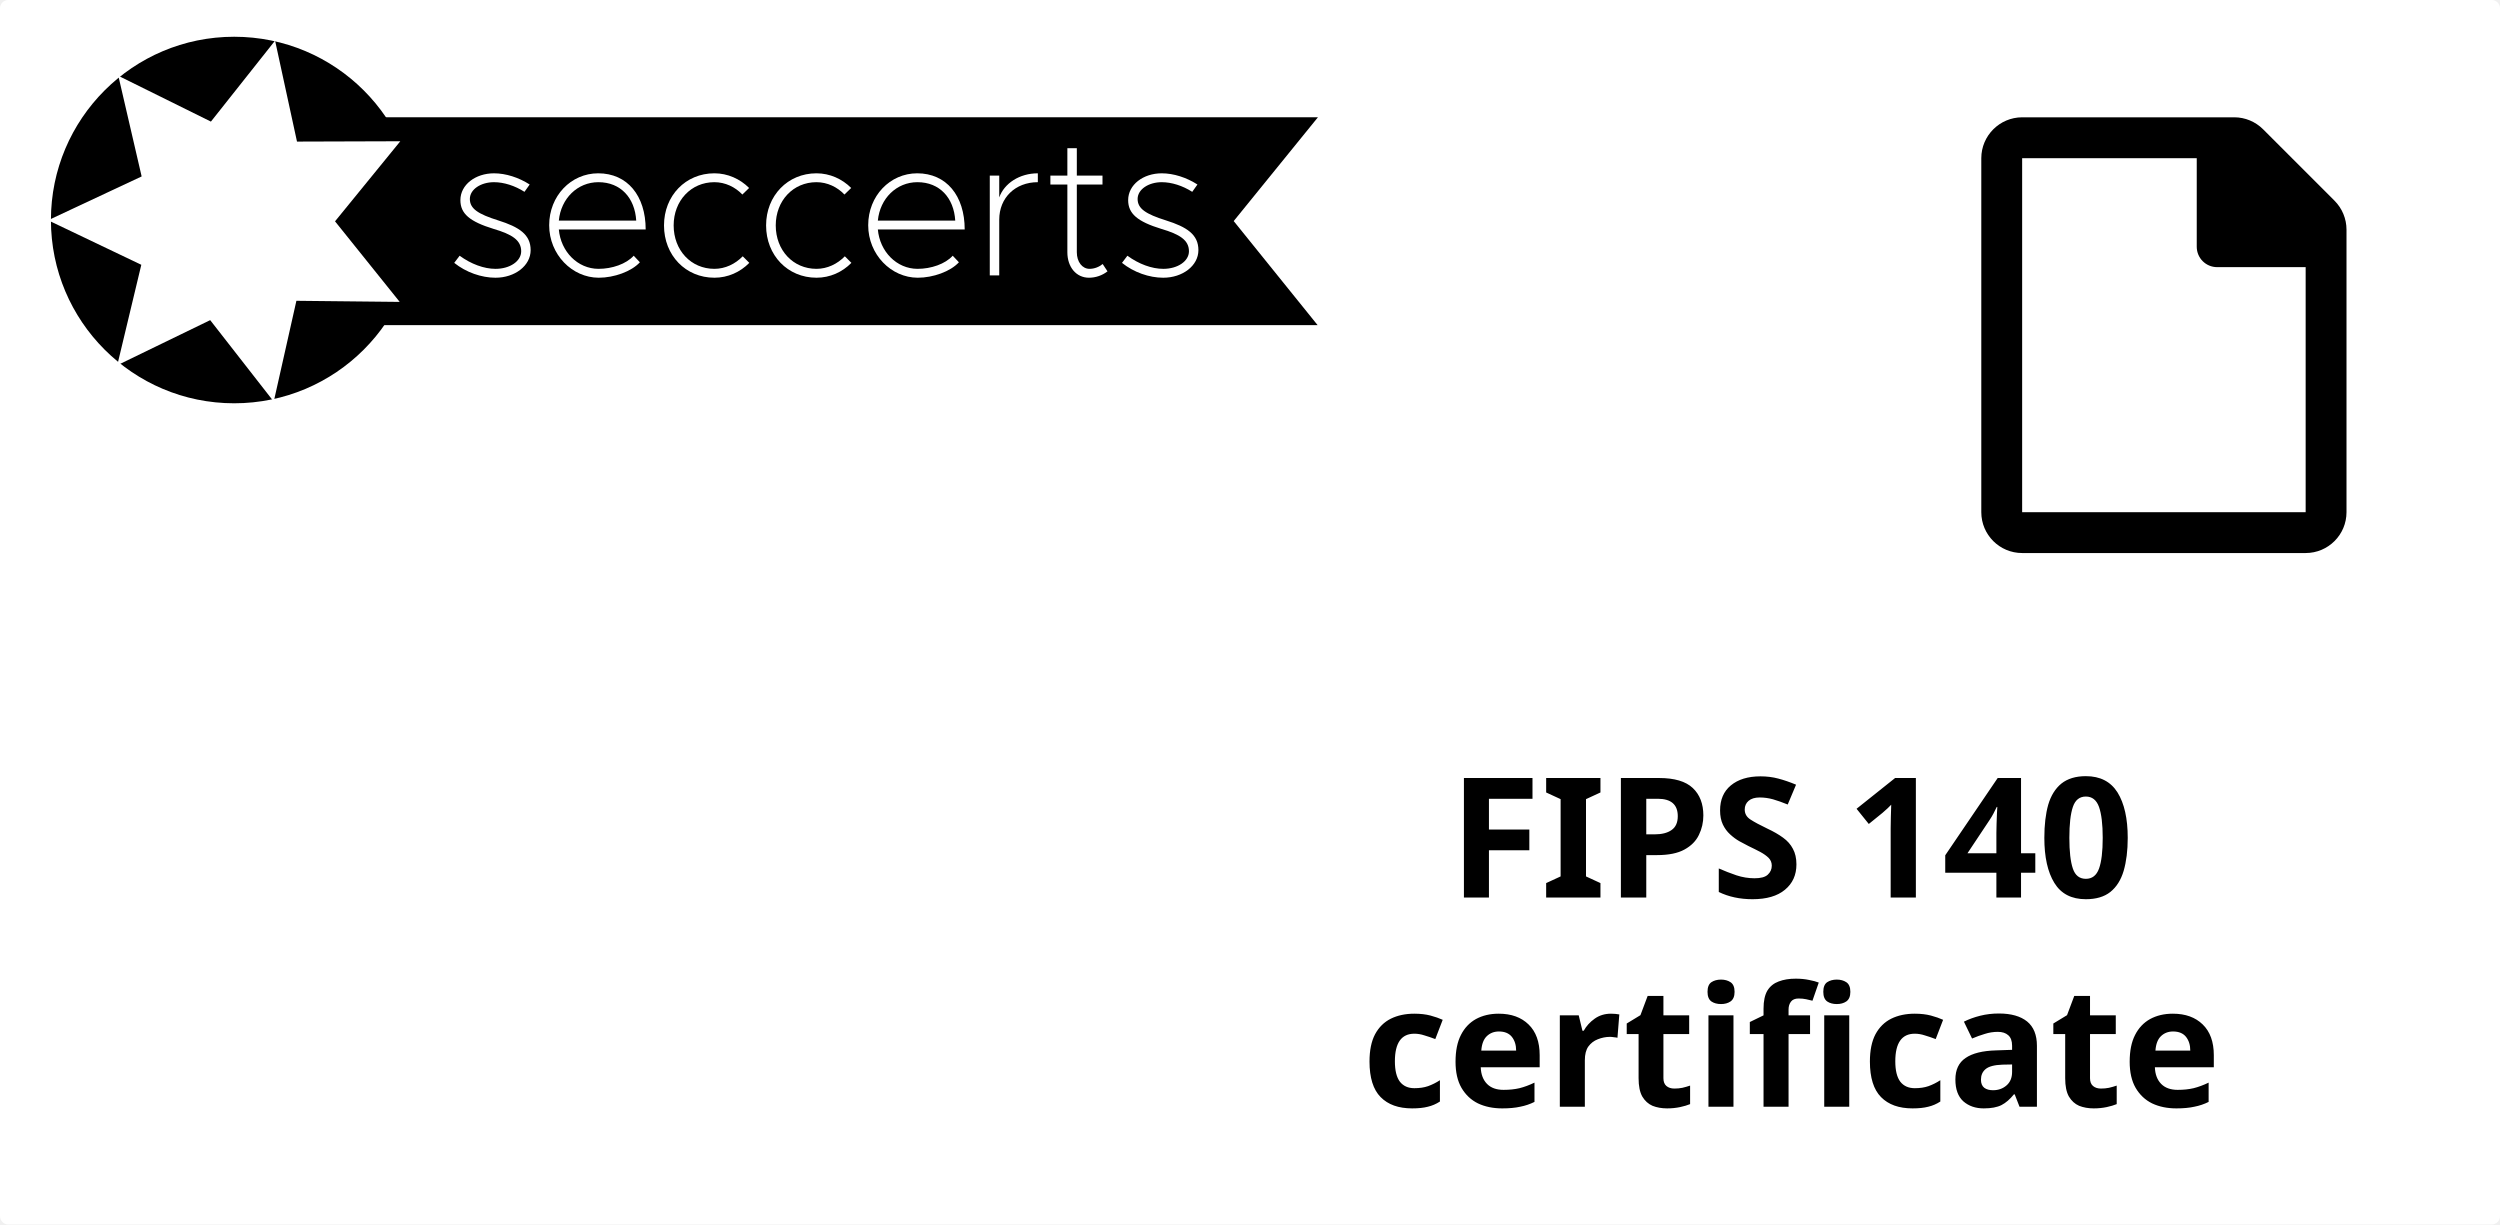
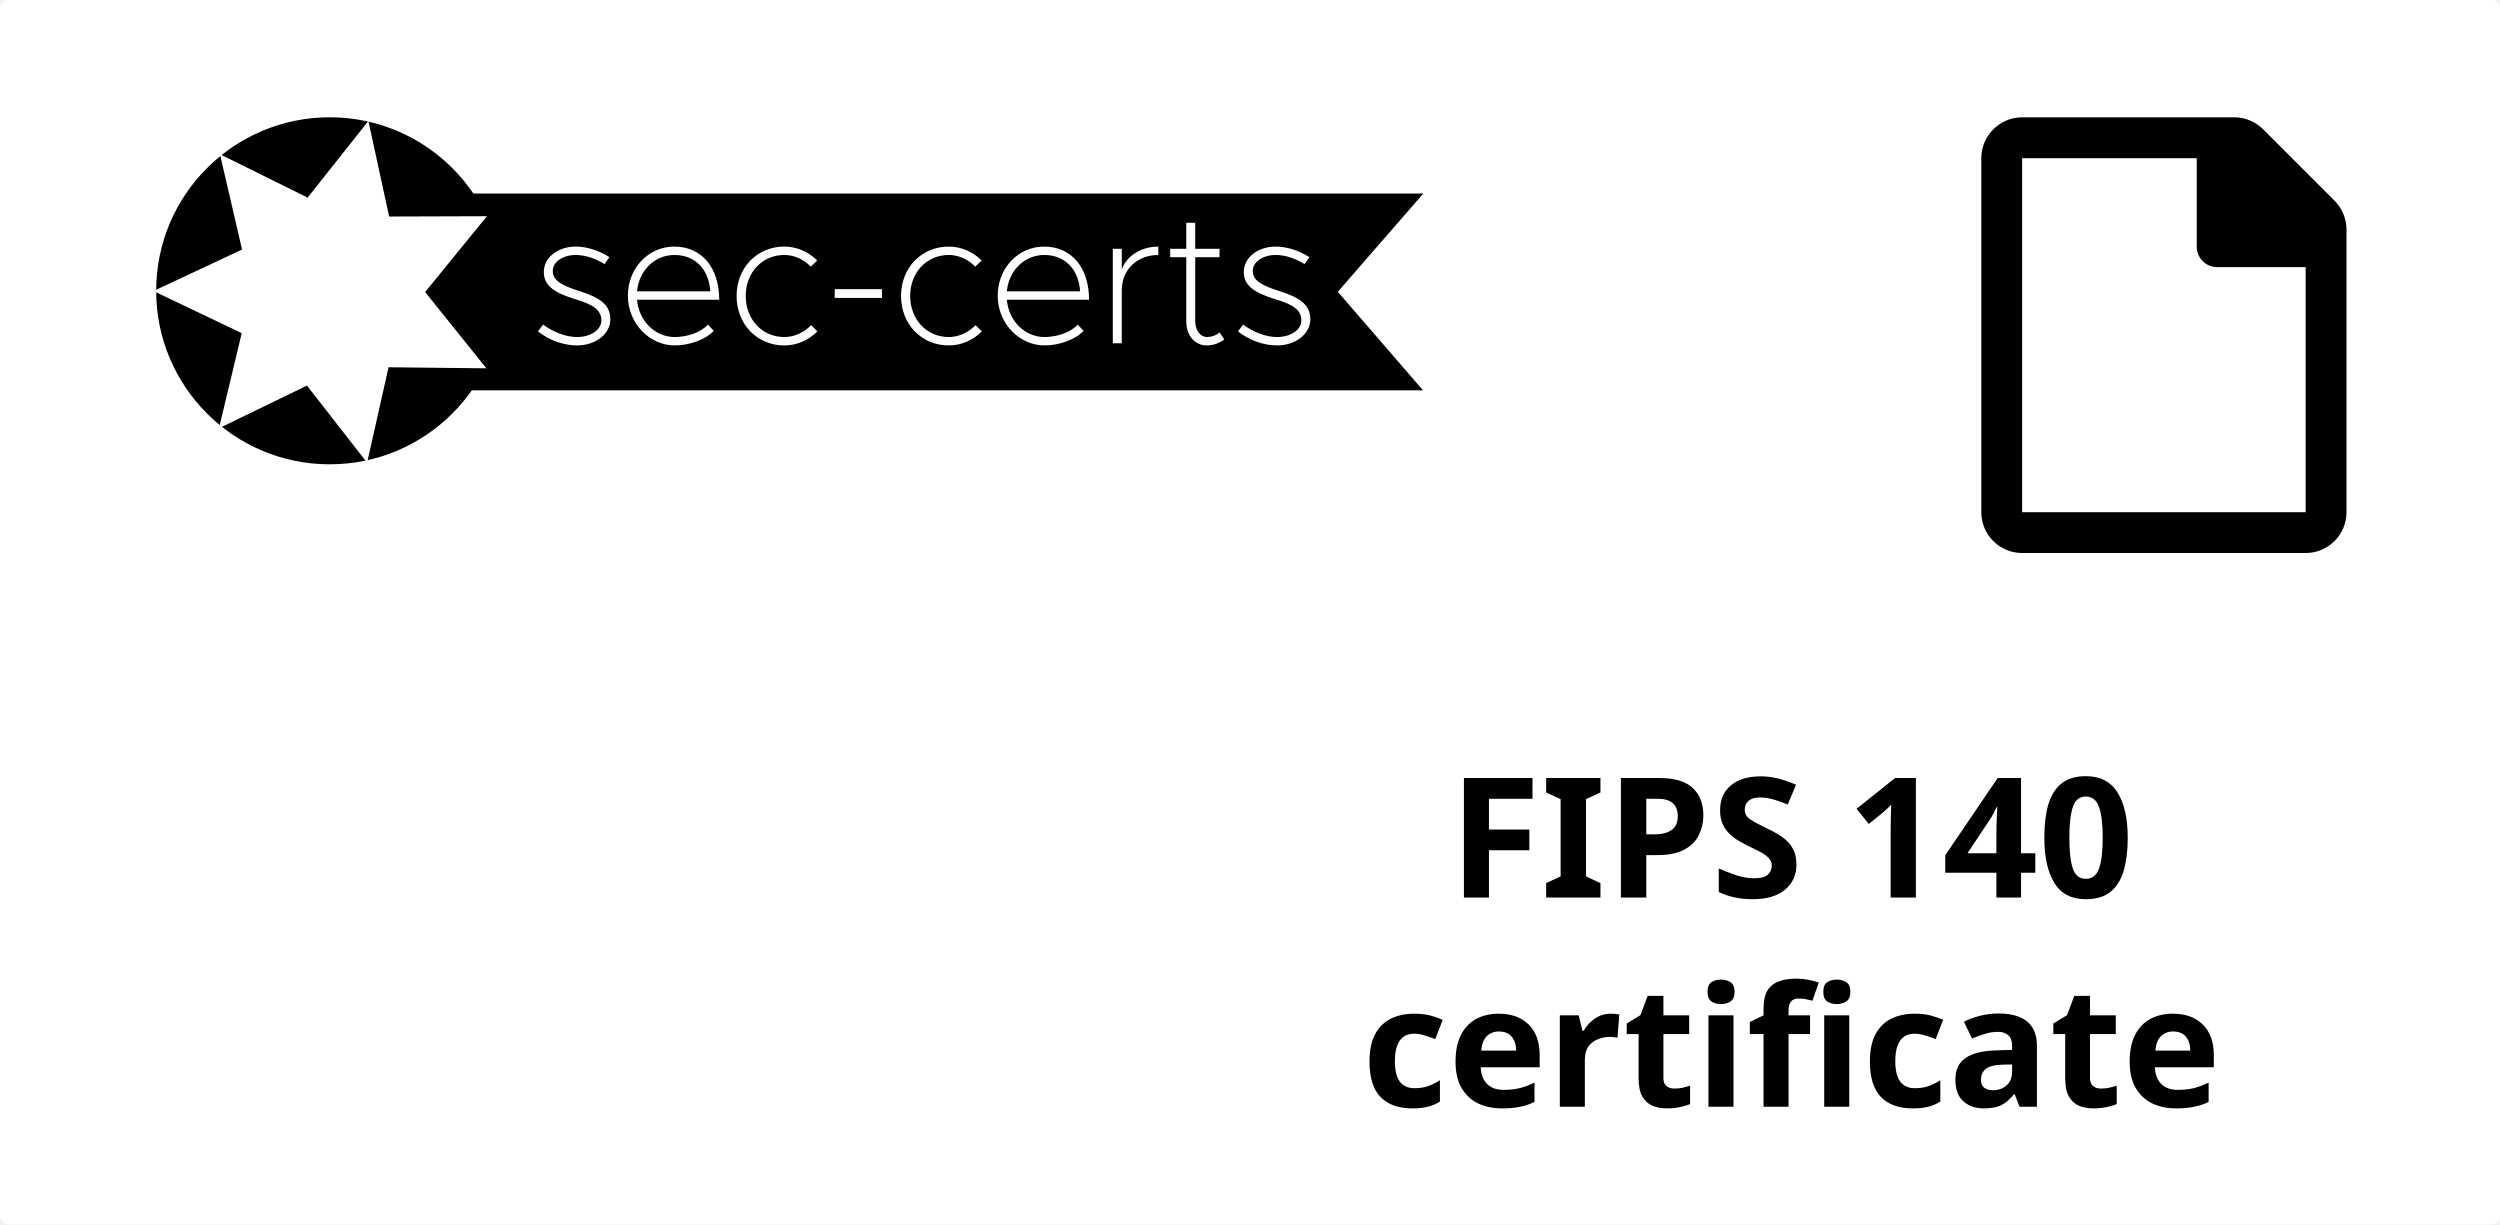
- <svg xmlns="http://www.w3.org/2000/svg" width="210.786mm" height="103.24mm" viewBox="0 0 210.786 103.24" version="1.1" id="svg8">
-   <defs id="defs2" />
-   <rect style="fill:#ffffff;fill-opacity:1;stroke-width:0.765;stroke-linecap:round;stroke-linejoin:round;paint-order:stroke fill markers" id="rect17281" width="210.786" height="103.24" x="0" y="0" rx="0.7" ry="0.7" />
-   <g id="layer1" transform="matrix(0.6406401,0,0,0.6406401,-18.2573,-90.15353)" style="stroke-width:1.561">
-     <path id="rect903" style="opacity:1;fill:#000000;stroke:none;stroke-width:7.66;stroke-linecap:square;paint-order:markers stroke fill" d="M 176.809,77.863 V 181.246 h 492.48 l -41.742,-51.764 41.885,-51.619 z" transform="matrix(0.2645833,0,0,0.2645833,24.82691,135.5605)" />
-     <circle style="opacity:1;fill:#000000;stroke-width:1.277;stroke-linecap:square;paint-order:markers stroke fill" id="path833-3" cx="59.321" cy="169.681" r="24.12" />
-     <path style="opacity:1;fill:#ffffff;stroke-width:2.657;stroke-linecap:square;paint-order:markers stroke fill" id="path835-6" d="m 116.796,120.928 -9.936,24.047 -12.289,-22.934 -24.996,7.225 10.269,-23.907 -21.233,-15.038 25.094,-6.877 -1.482,-25.977 21.022,15.331 19.386,-17.355 1.121,25.995 25.655,4.336 -19.625,17.084 12.606,22.761 z" transform="matrix(-0.02807995,0.5218197,-0.5218197,-0.02807995,113.4785,118.0225)" />
-     <g aria-label="seccerts" id="text877-7" style="fill:#ffffff;stroke-width:0.413">
-       <path d="m 93.714,177.275 c 2.54,0 4.623,-1.575 4.623,-3.632 0,-2.057 -1.524,-3.048 -4.267,-3.912 -2.667,-0.838 -3.734,-1.549 -3.734,-2.819 0,-1.27 1.448,-2.21 3.175,-2.21 1.295,0 2.743,0.457 4.013,1.27 l 0.686,-0.965 c -1.422,-0.914 -3.124,-1.473 -4.699,-1.473 -2.438,0 -4.42,1.499 -4.42,3.531 0,1.778 1.219,2.819 4.369,3.785 2.413,0.711 3.632,1.473 3.632,2.946 0,1.295 -1.473,2.311 -3.378,2.311 -1.524,0 -3.226,-0.635 -4.724,-1.727 l -0.711,0.94 c 1.549,1.245 3.581,1.956 5.436,1.956 z" style="fill:#ffffff;stroke-width:0.413" id="path1756" />
-       <path d="m 107.278,176.106 c -2.769,0 -4.978,-2.286 -5.232,-5.182 h 11.43 c 0,-4.445 -2.413,-7.391 -6.248,-7.391 -3.581,0 -6.452,2.972 -6.452,6.833 0,3.861 3.023,6.909 6.528,6.909 2.007,0 4.293,-0.813 5.41,-2.032 l -0.813,-0.864 c -0.991,1.092 -2.845,1.727 -4.623,1.727 z m -0.025,-11.405 c 2.946,0 4.801,2.083 4.978,5.055 h -10.185 c 0.279,-2.921 2.464,-5.055 5.207,-5.055 z" style="fill:#ffffff;stroke-width:0.413" id="path1758" />
-       <path d="m 122.518,177.275 c 1.778,0 3.404,-0.737 4.597,-1.956 l -0.864,-0.864 c -0.991,1.016 -2.311,1.651 -3.734,1.651 -3.073,0 -5.359,-2.438 -5.359,-5.715 0,-3.251 2.286,-5.69 5.359,-5.69 1.422,0 2.743,0.635 3.683,1.626 l 0.889,-0.864 c -1.194,-1.194 -2.819,-1.93 -4.572,-1.93 -3.785,0 -6.629,2.946 -6.629,6.858 0,3.937 2.845,6.883 6.629,6.883 z" style="fill:#ffffff;stroke-width:0.413" id="path1760" />
-       <path d="m 135.954,177.275 c 1.778,0 3.404,-0.737 4.597,-1.956 l -0.864,-0.864 c -0.991,1.016 -2.311,1.651 -3.734,1.651 -3.073,0 -5.359,-2.438 -5.359,-5.715 0,-3.251 2.286,-5.69 5.359,-5.69 1.422,0 2.743,0.635 3.683,1.626 l 0.889,-0.864 c -1.194,-1.194 -2.819,-1.93 -4.572,-1.93 -3.785,0 -6.629,2.946 -6.629,6.858 0,3.937 2.845,6.883 6.629,6.883 z" style="fill:#ffffff;stroke-width:0.413" id="path1762" />
-       <path d="m 149.264,176.106 c -2.769,0 -4.978,-2.286 -5.232,-5.182 h 11.43 c 0,-4.445 -2.413,-7.391 -6.248,-7.391 -3.581,0 -6.452,2.972 -6.452,6.833 0,3.861 3.023,6.909 6.528,6.909 2.007,0 4.293,-0.813 5.41,-2.032 l -0.813,-0.864 c -0.991,1.092 -2.845,1.727 -4.623,1.727 z m -0.025,-11.405 c 2.946,0 4.801,2.083 4.978,5.055 h -10.185 c 0.279,-2.921 2.464,-5.055 5.207,-5.055 z" style="fill:#ffffff;stroke-width:0.413" id="path1764" />
-       <path d="m 160.008,166.708 v -2.87 h -1.245 v 13.132 h 1.245 v -7.341 c 0,-2.87 2.108,-4.928 5.08,-4.928 v -1.168 c -2.413,0 -4.42,1.321 -5.08,3.175 z" style="fill:#ffffff;stroke-width:0.413" id="path1766" />
-       <path d="m 173.622,175.471 c -0.457,0.381 -1.092,0.635 -1.727,0.635 -0.965,0 -1.676,-0.914 -1.676,-2.184 v -8.915 h 3.378 v -1.168 h -3.378 v -3.607 h -1.245 v 3.607 h -2.235 v 1.168 h 2.235 v 8.915 c 0,1.956 1.168,3.353 2.845,3.353 0.889,0 1.753,-0.305 2.438,-0.838 z" style="fill:#ffffff;stroke-width:0.413" id="path1768" />
-       <path d="m 181.598,177.275 c 2.54,0 4.623,-1.575 4.623,-3.632 0,-2.057 -1.524,-3.048 -4.267,-3.912 -2.667,-0.838 -3.734,-1.549 -3.734,-2.819 0,-1.27 1.448,-2.21 3.175,-2.21 1.295,0 2.743,0.457 4.013,1.27 l 0.686,-0.965 c -1.422,-0.914 -3.124,-1.473 -4.699,-1.473 -2.438,0 -4.42,1.499 -4.42,3.531 0,1.778 1.219,2.819 4.369,3.785 2.413,0.711 3.632,1.473 3.632,2.946 0,1.295 -1.473,2.311 -3.378,2.311 -1.524,0 -3.226,-0.635 -4.724,-1.727 l -0.711,0.94 c 1.549,1.245 3.581,1.956 5.436,1.956 z" style="fill:#ffffff;stroke-width:0.413" id="path1770" />
-     </g>
+ <svg xmlns="http://www.w3.org/2000/svg" xml:space="preserve" width="796.673" height="390.199" viewBox="0 0 210.786 103.24">
+   <rect width="210.786" height="103.24" rx=".7" ry=".7" style="fill:#fff;fill-opacity:1;stroke-width:.765;stroke-linecap:round;stroke-linejoin:round;paint-order:stroke fill markers" />
+   <text xml:space="preserve" x="198.267" y="75.674" style="font-size:14.111px;line-height:1.25;font-family:&quot;IBM Plex Sans&quot;;-inkscape-font-specification:&quot;IBM Plex Sans&quot;;text-align:center;text-anchor:middle;stroke-width:.265">
+     <tspan x="198.267" y="75.674" style="font-weight:700;font-size:14.111px;text-align:end;text-anchor:end;stroke-width:.265">FIPS 140</tspan>
+     <tspan x="198.267" y="93.313" style="font-weight:700;font-size:14.111px;text-align:end;text-anchor:end;stroke-width:.265">certificate</tspan>
+   </text>
+   <path fill="currentColor" d="m196.832 16.92-6.019-6.018a3.444 3.444 0 0 0-2.432-1.012h-17.885a3.455 3.455 0 0 0-3.443 3.45v29.845a3.444 3.444 0 0 0 3.443 3.443H194.4a3.444 3.444 0 0 0 3.444-3.443V19.36a3.46 3.46 0 0 0-1.012-2.44zm-26.336 26.265V13.34h14.721v7.46c0 .955.768 1.722 1.722 1.722h7.461v20.662z" style="stroke-width:.265" />
+   <g style="stroke-width:1.649" transform="matrix(.60652 0 0 .60652 -8.183 -78.396)">
+     <path d="M71.608 156.162v27.353h139.7l-11.842-13.696 11.882-13.657z" style="opacity:1;fill:#000;stroke:none;stroke-width:2.141;stroke-linecap:square;paint-order:markers stroke fill" />
+     <circle cx="59.321" cy="169.681" r="24.12" style="opacity:1;fill:#000;stroke-width:1.348;stroke-linecap:square;paint-order:markers stroke fill" />
+     <path d="m116.796 120.928-9.936 24.047-12.289-22.934-24.995 7.225 10.269-23.907L58.61 90.321l25.094-6.877-1.482-25.977L103.246 72.8l19.385-17.355 1.121 25.995 25.655 4.336-19.625 17.083 12.606 22.762z" style="opacity:1;fill:#fff;stroke-width:2.807;stroke-linecap:square;paint-order:markers stroke fill" transform="scale(-.52257) rotate(-86.92 -227.74 1.652)" />
+     <path d="M93.714 177.275c2.54 0 4.623-1.575 4.623-3.632 0-2.058-1.524-3.048-4.267-3.912-2.667-.838-3.734-1.55-3.734-2.82 0-1.27 1.448-2.21 3.175-2.21 1.295 0 2.743.458 4.013 1.27l.686-.964c-1.422-.915-3.124-1.474-4.7-1.474-2.437 0-4.419 1.499-4.419 3.531 0 1.778 1.22 2.82 4.37 3.785 2.412.71 3.631 1.473 3.631 2.946 0 1.295-1.473 2.311-3.378 2.311-1.524 0-3.226-.635-4.724-1.727l-.711.94c1.549 1.245 3.58 1.956 5.435 1.956zm13.564-1.169c-2.769 0-4.979-2.286-5.233-5.181h11.43c0-4.445-2.413-7.392-6.248-7.392-3.581 0-6.452 2.972-6.452 6.833 0 3.86 3.023 6.909 6.528 6.909 2.007 0 4.293-.813 5.41-2.032l-.812-.864c-.991 1.092-2.845 1.727-4.623 1.727zm-.026-11.404c2.947 0 4.8 2.083 4.979 5.054h-10.186c.28-2.92 2.464-5.054 5.207-5.054zm15.266 12.573c1.778 0 3.403-.737 4.597-1.956l-.863-.864c-.991 1.016-2.312 1.651-3.734 1.651-3.074 0-5.36-2.438-5.36-5.715 0-3.25 2.286-5.69 5.36-5.69 1.422 0 2.743.636 3.683 1.626l.889-.863c-1.194-1.194-2.82-1.93-4.572-1.93-3.785 0-6.63 2.946-6.63 6.857 0 3.937 2.845 6.884 6.63 6.884zm7.01-6.604h6.579v-1.22h-6.579zm15.85 6.604c1.778 0 3.403-.737 4.597-1.956l-.863-.864c-.991 1.016-2.312 1.651-3.734 1.651-3.074 0-5.36-2.438-5.36-5.715 0-3.25 2.286-5.69 5.36-5.69 1.422 0 2.743.636 3.683 1.626l.889-.863c-1.194-1.194-2.82-1.93-4.572-1.93-3.785 0-6.63 2.946-6.63 6.857 0 3.937 2.845 6.884 6.63 6.884zm13.31-1.169c-2.77 0-4.98-2.286-5.233-5.181h11.43c0-4.445-2.413-7.392-6.249-7.392-3.58 0-6.451 2.972-6.451 6.833 0 3.86 3.022 6.909 6.528 6.909 2.006 0 4.292-.813 5.41-2.032l-.813-.864c-.99 1.092-2.845 1.727-4.623 1.727zm-.026-11.404c2.946 0 4.8 2.083 4.978 5.054h-10.185c.28-2.92 2.464-5.054 5.207-5.054zm10.77 2.006v-2.87h-1.245v13.132h1.244v-7.34c0-2.87 2.109-4.928 5.08-4.928v-1.169c-2.413 0-4.42 1.321-5.08 3.175zm13.614 8.763a2.772 2.772 0 0 1-1.727.635c-.966 0-1.677-.914-1.677-2.184v-8.915h3.378v-1.169h-3.378v-3.607h-1.244v3.607h-2.236v1.169h2.236v8.915c0 1.956 1.168 3.353 2.844 3.353.89 0 1.753-.305 2.439-.838zm7.976 1.804c2.54 0 4.622-1.575 4.622-3.632 0-2.058-1.524-3.048-4.267-3.912-2.667-.838-3.734-1.55-3.734-2.82 0-1.27 1.448-2.21 3.175-2.21 1.296 0 2.744.458 4.014 1.27l.685-.964c-1.422-.915-3.124-1.474-4.699-1.474-2.438 0-4.42 1.499-4.42 3.531 0 1.778 1.22 2.82 4.37 3.785 2.413.71 3.632 1.473 3.632 2.946 0 1.295-1.473 2.311-3.378 2.311-1.524 0-3.226-.635-4.725-1.727l-.711.94c1.55 1.245 3.581 1.956 5.436 1.956z" aria-label="sec-certs" style="font-size:25.4px;line-height:1.25;text-align:center;letter-spacing:0;word-spacing:0;text-anchor:middle;fill:#fff;stroke-width:.436" />
  </g>
-   <text xml:space="preserve" style="font-size:14.111px;line-height:1.25;font-family:'IBM Plex Sans';-inkscape-font-specification:'IBM Plex Sans';text-align:center;text-anchor:middle;stroke-width:0.265" x="198.267" y="75.674" id="text3762">
-     <tspan id="tspan3760" style="font-weight:bold;font-size:14.111px;text-align:end;text-anchor:end;stroke-width:0.265" x="198.267" y="75.674">FIPS 140</tspan>
-     <tspan style="font-weight:bold;font-size:14.111px;text-align:end;text-anchor:end;stroke-width:0.265" x="198.267" y="93.313" id="tspan11770">certificate</tspan>
-   </text>
-   <path fill="currentColor" d="m 196.832,16.921 -6.019,-6.019 c -0.646,-0.646 -1.521,-1.012 -2.432,-1.012 h -17.885 c -1.901,0.007 -3.444,1.55 -3.444,3.451 v 29.844 c 0,1.901 1.542,3.444 3.444,3.444 h 23.904 c 1.901,0 3.444,-1.542 3.444,-3.444 V 19.36 c 0,-0.911 -0.366,-1.794 -1.012,-2.439 z M 170.496,43.185 V 13.341 h 14.721 v 7.461 c 0,0.954 0.768,1.722 1.722,1.722 h 7.461 v 20.661 z" id="path2" style="stroke-width:0.265" />
</svg>
